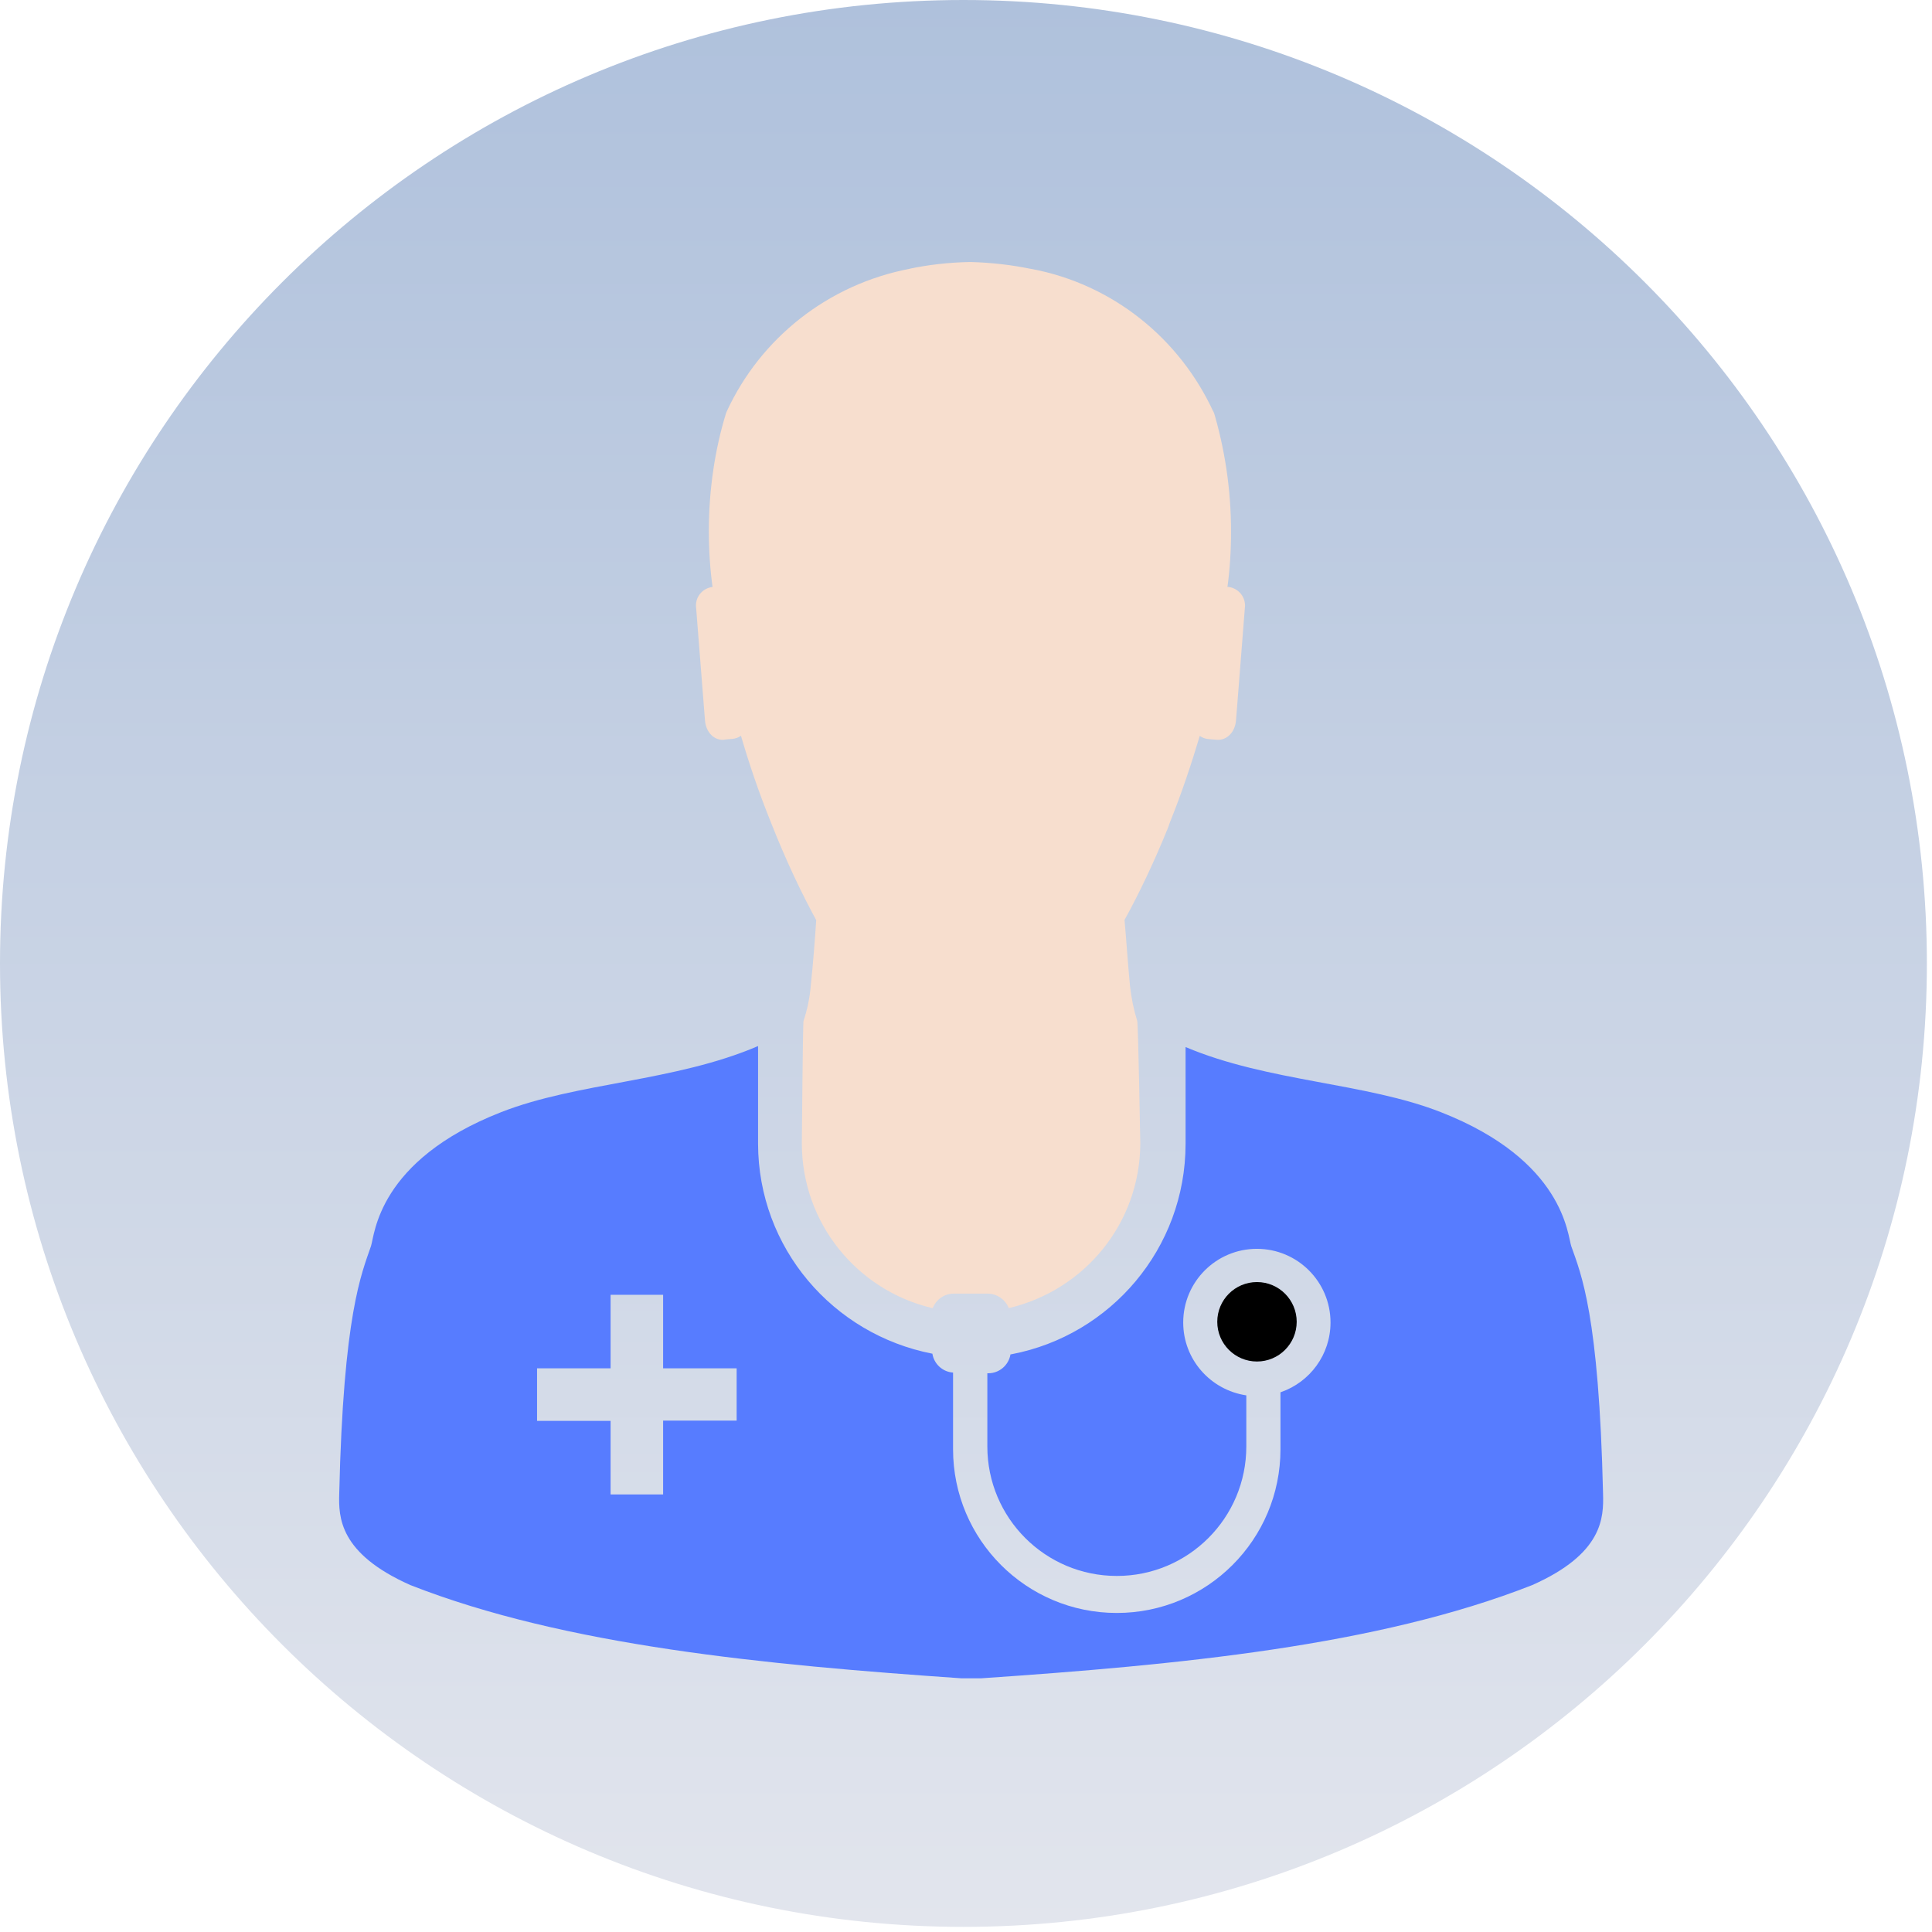
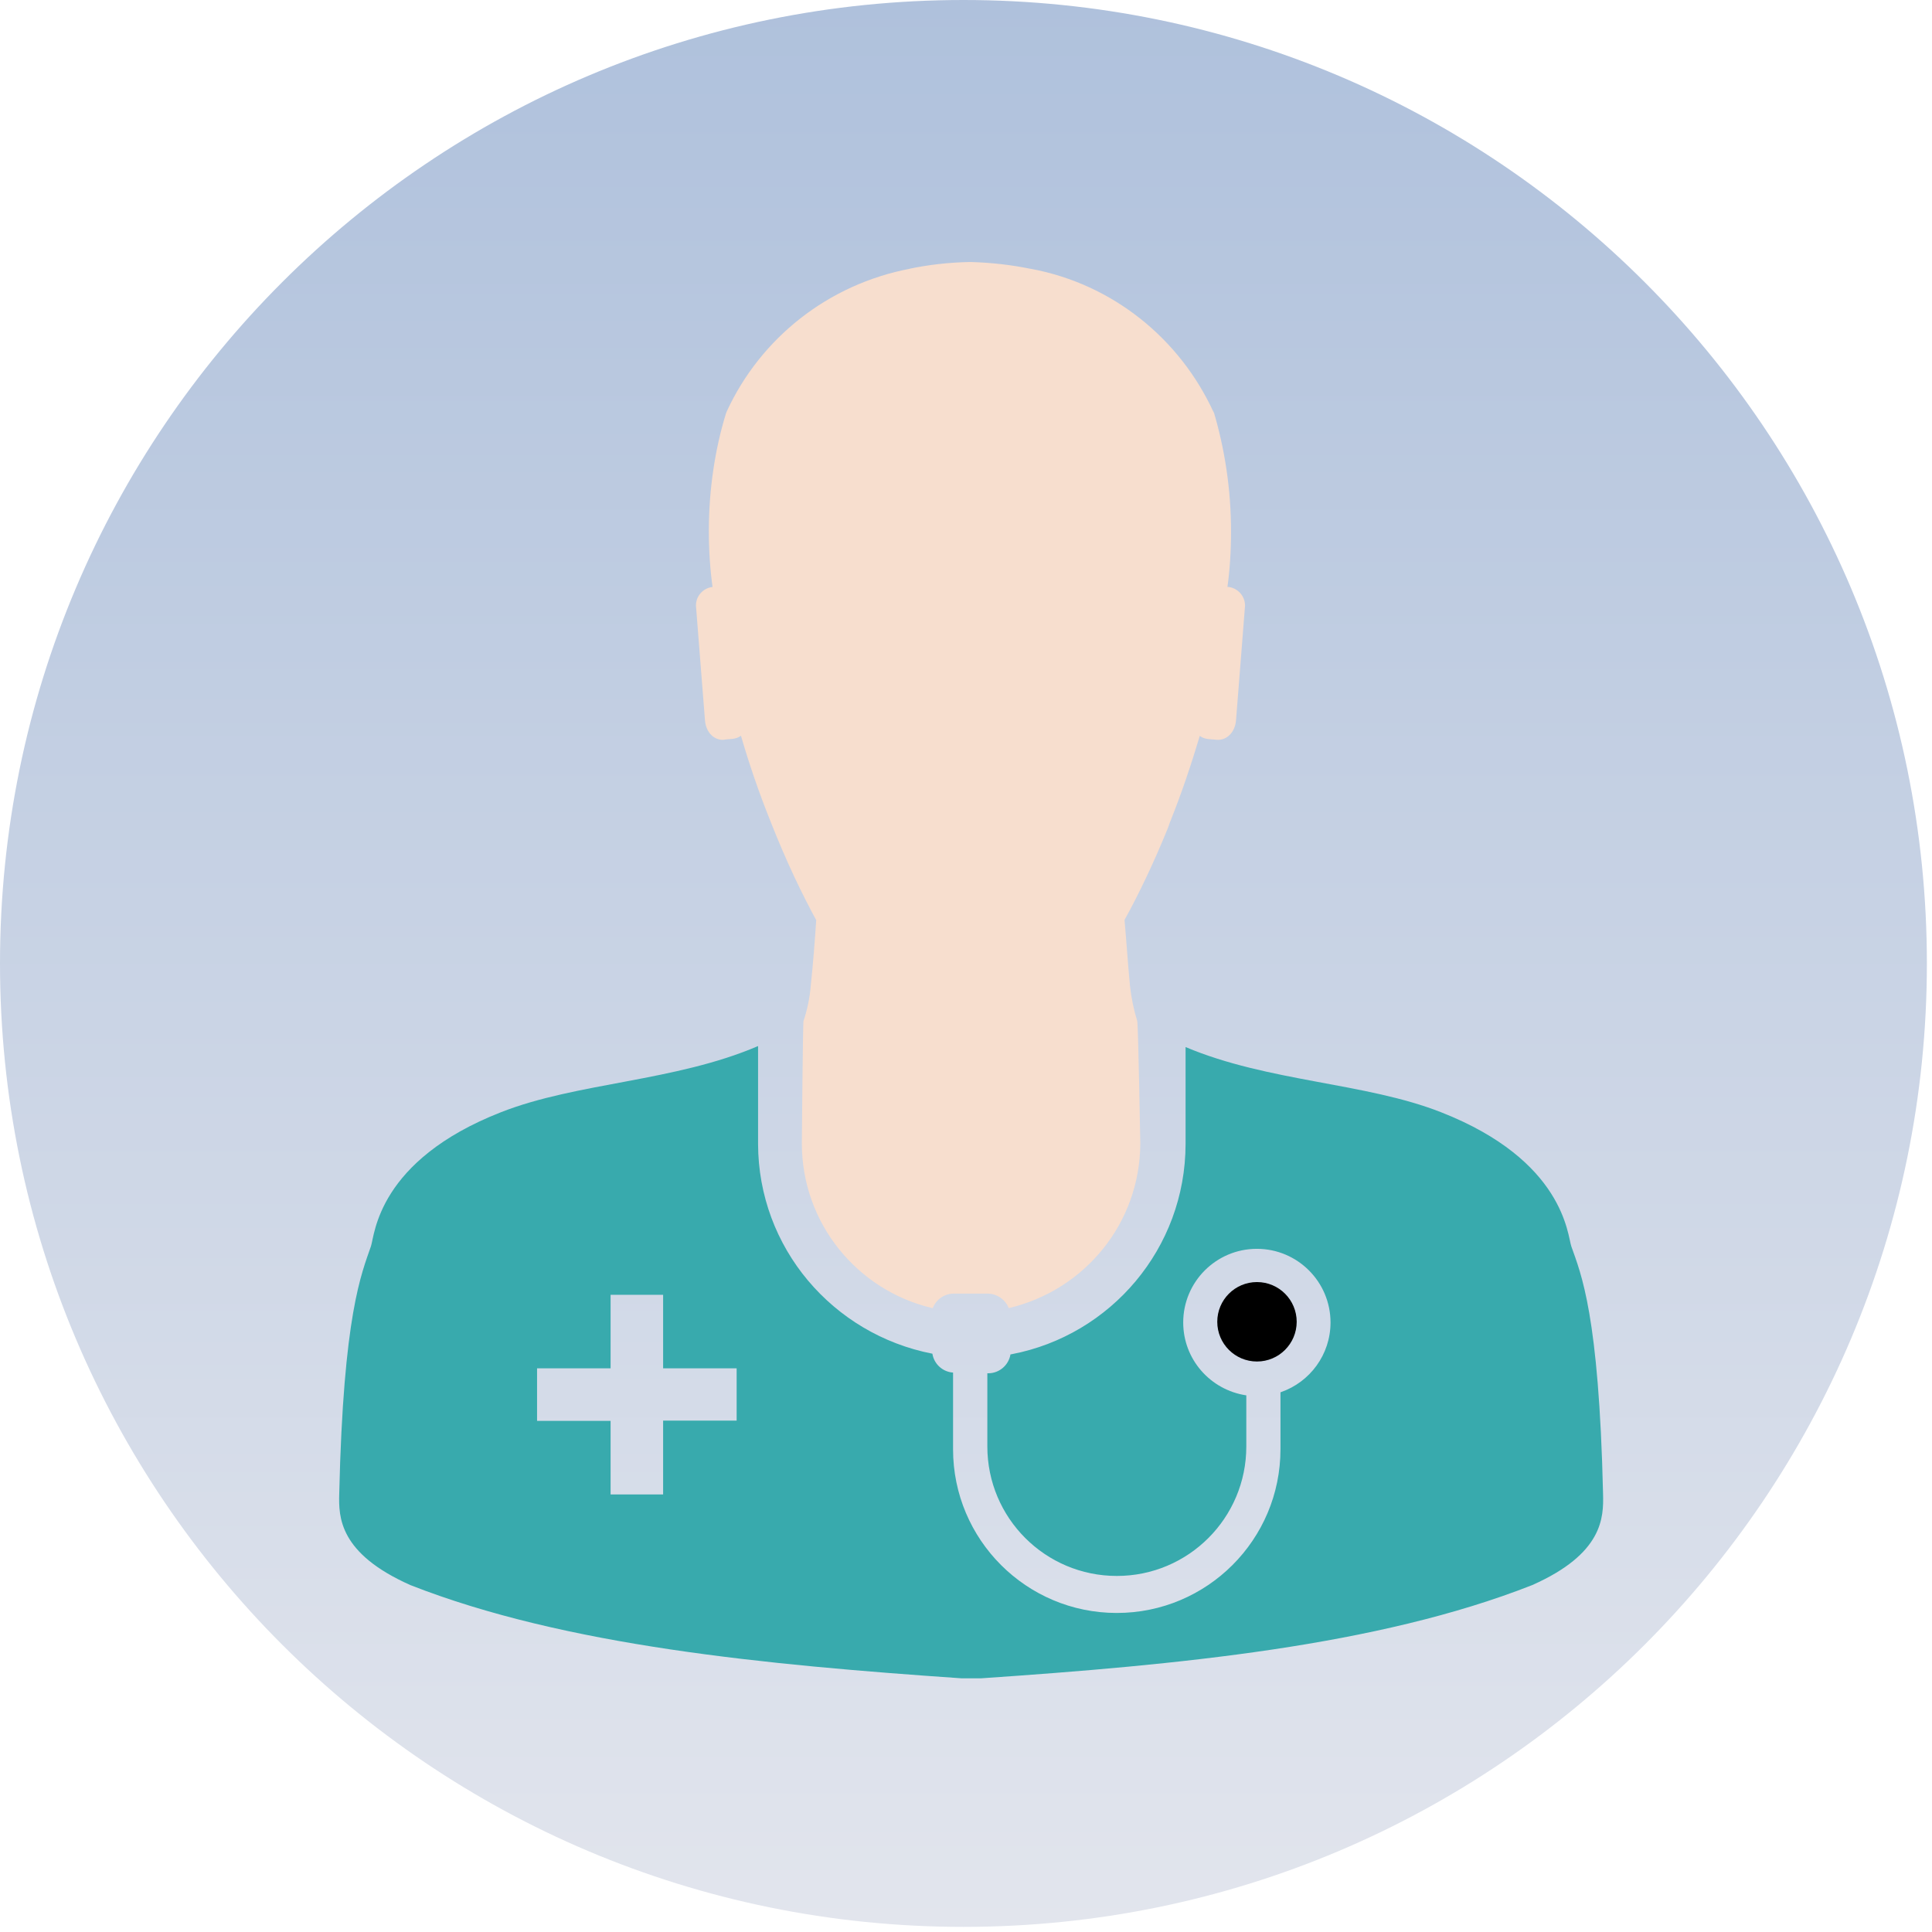
<svg xmlns="http://www.w3.org/2000/svg" width="126" height="126" viewBox="0 0 126 126" fill="none">
  <circle cx="62.833" cy="62.833" r="62.833" fill="url(#paint0_linear_4741_2362)" />
  <path d="M47.248 48.233L47.786 48.187C47.99 48.163 48.175 48.09 48.329 47.983L48.325 47.986C48.841 49.765 49.472 51.635 50.261 53.594C51.274 56.157 52.27 58.263 53.387 60.295L53.233 59.987C53.14 61.388 53.029 62.828 52.882 64.221C52.813 65.079 52.644 65.88 52.386 66.634L52.405 66.565C52.359 66.584 52.294 74.57 52.294 74.57C52.297 79.778 55.904 84.138 60.753 85.297L60.83 85.312C61.05 84.754 61.581 84.366 62.204 84.366H64.413C65.033 84.373 65.564 84.758 65.784 85.301L65.787 85.312C70.726 84.15 74.347 79.789 74.367 74.578C74.367 74.578 74.232 66.623 74.163 66.569C73.951 65.895 73.782 65.102 73.693 64.286L73.689 64.228C73.555 62.828 73.466 61.423 73.339 59.995C74.29 58.278 75.287 56.177 76.164 54.01L76.31 53.602C77.099 51.643 77.711 49.776 78.246 47.994C78.396 48.102 78.581 48.175 78.781 48.198H78.785L79.328 48.244C79.982 48.313 80.559 47.775 80.613 46.94L81.198 39.507C81.198 39.504 81.198 39.5 81.198 39.5C81.198 38.872 80.729 38.357 80.124 38.28H80.117H80.051C80.201 37.198 80.286 35.951 80.286 34.685C80.286 31.921 79.878 29.25 79.12 26.737L79.17 26.933C76.949 22.061 72.546 18.523 67.242 17.534L67.142 17.519C66.003 17.284 64.675 17.126 63.32 17.088H63.286H63.24C61.858 17.115 60.53 17.269 59.245 17.542L59.383 17.519C53.987 18.535 49.592 22.072 47.398 26.829L47.355 26.933C46.639 29.242 46.228 31.898 46.228 34.646C46.228 35.928 46.316 37.19 46.489 38.422L46.474 38.28C45.862 38.349 45.389 38.861 45.389 39.484V39.511L45.974 46.943C46.028 47.798 46.613 48.313 47.244 48.244L47.248 48.233Z" fill="#F7DECE" />
-   <path d="M104.547 97.422C104.278 85.721 103.108 83.073 102.476 81.28C102.226 80.56 102.022 75.695 93.986 72.539C89.059 70.599 82.701 70.561 77.32 68.286V74.614C77.309 81.418 72.436 87.08 65.989 88.316L65.901 88.331C65.782 89.031 65.181 89.555 64.462 89.562H64.392V94.335C64.392 99 68.172 102.779 72.837 102.779C77.501 102.779 81.281 99 81.281 94.335V91.002C78.941 90.652 77.166 88.658 77.166 86.249C77.166 83.597 79.318 81.445 81.97 81.445C84.622 81.445 86.773 83.597 86.773 86.249C86.773 88.35 85.422 90.136 83.544 90.79L83.509 90.802V94.335V94.516C83.509 100.412 78.729 105.193 72.833 105.193C66.936 105.193 62.156 100.412 62.156 94.516C62.156 94.451 62.156 94.389 62.156 94.323V94.331V89.516C61.471 89.47 60.917 88.954 60.809 88.292V88.285C54.304 87.018 49.455 81.376 49.439 74.598V68.221C44.036 70.542 37.639 70.588 32.685 72.531C24.626 75.684 24.441 80.537 24.195 81.268C23.579 83.07 22.394 85.706 22.124 97.414C22.078 98.954 22.124 101.313 26.766 103.376C36.873 107.34 49.894 108.572 62.73 109.457H63.961C76.824 108.58 89.825 107.352 99.925 103.376C104.547 101.325 104.589 98.977 104.547 97.422ZM48.042 92.649H43.247V97.464H39.821V92.665H35.026V89.239H39.821V84.444H43.247V89.239H48.042V92.649Z" fill="#577CFF" />
+   <path d="M104.547 97.422C104.278 85.721 103.108 83.073 102.476 81.28C102.226 80.56 102.022 75.695 93.986 72.539C89.059 70.599 82.701 70.561 77.32 68.286V74.614C77.309 81.418 72.436 87.08 65.989 88.316L65.901 88.331C65.782 89.031 65.181 89.555 64.462 89.562H64.392V94.335C64.392 99 68.172 102.779 72.837 102.779C77.501 102.779 81.281 99 81.281 94.335V91.002C78.941 90.652 77.166 88.658 77.166 86.249C77.166 83.597 79.318 81.445 81.97 81.445C84.622 81.445 86.773 83.597 86.773 86.249C86.773 88.35 85.422 90.136 83.544 90.79L83.509 90.802V94.335V94.516C83.509 100.412 78.729 105.193 72.833 105.193C66.936 105.193 62.156 100.412 62.156 94.516C62.156 94.451 62.156 94.389 62.156 94.323V94.331V89.516C61.471 89.47 60.917 88.954 60.809 88.292V88.285C54.304 87.018 49.455 81.376 49.439 74.598V68.221C44.036 70.542 37.639 70.588 32.685 72.531C24.626 75.684 24.441 80.537 24.195 81.268C23.579 83.07 22.394 85.706 22.124 97.414C22.078 98.954 22.124 101.313 26.766 103.376C36.873 107.34 49.894 108.572 62.73 109.457H63.961C76.824 108.58 89.825 107.352 99.925 103.376C104.547 101.325 104.589 98.977 104.547 97.422ZM48.042 92.649H43.247V97.464H39.821V92.665H35.026V89.239H39.821V84.444H43.247V89.239H48.042V92.649Z" fill="#38aaad" />
  <path d="M84.567 86.207C84.567 84.776 83.409 83.613 81.977 83.613C80.545 83.613 79.387 84.772 79.387 86.204C79.387 87.635 80.545 88.794 81.977 88.794C83.405 88.794 84.563 87.635 84.567 86.207Z" fill="black" />
  <defs>
    <linearGradient id="paint0_linear_4741_2362" x1="62.833" y1="0" x2="62.833" y2="125.665" gradientUnits="userSpaceOnUse">
      <stop stop-color="#AFC1DC" />
      <stop offset="1" stop-color="#E2E5ED" />
    </linearGradient>
  </defs>
</svg>
